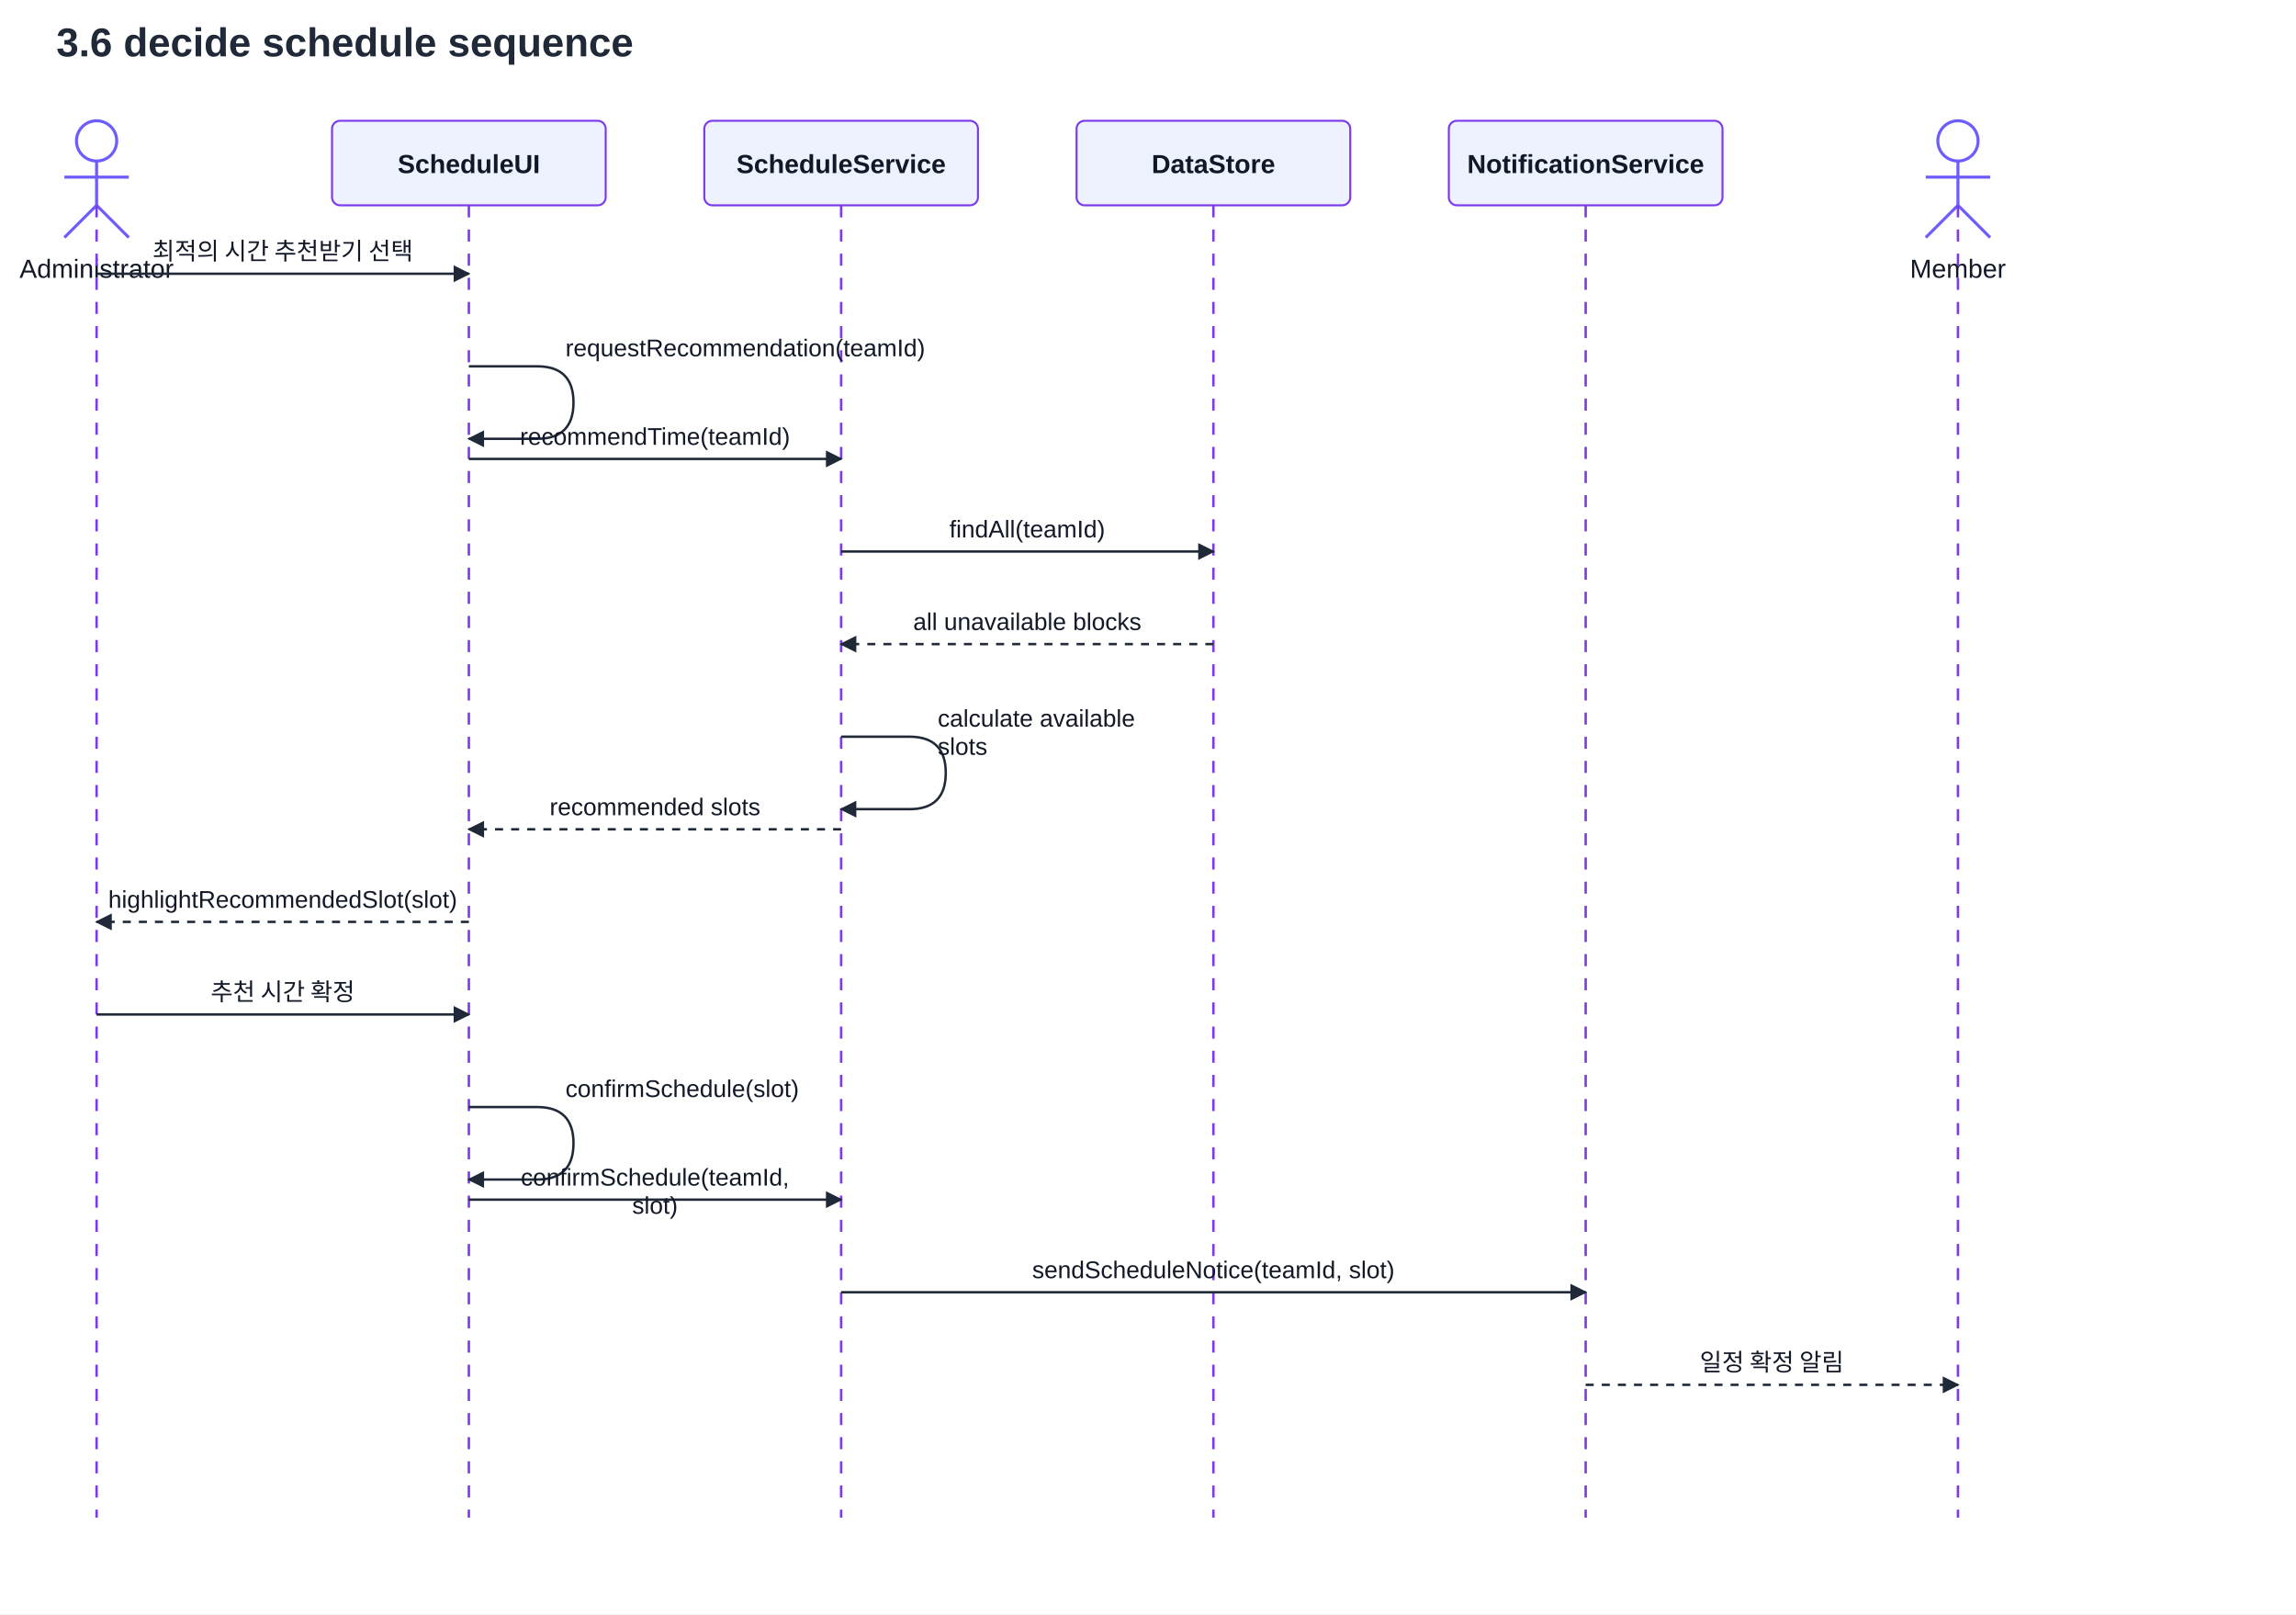
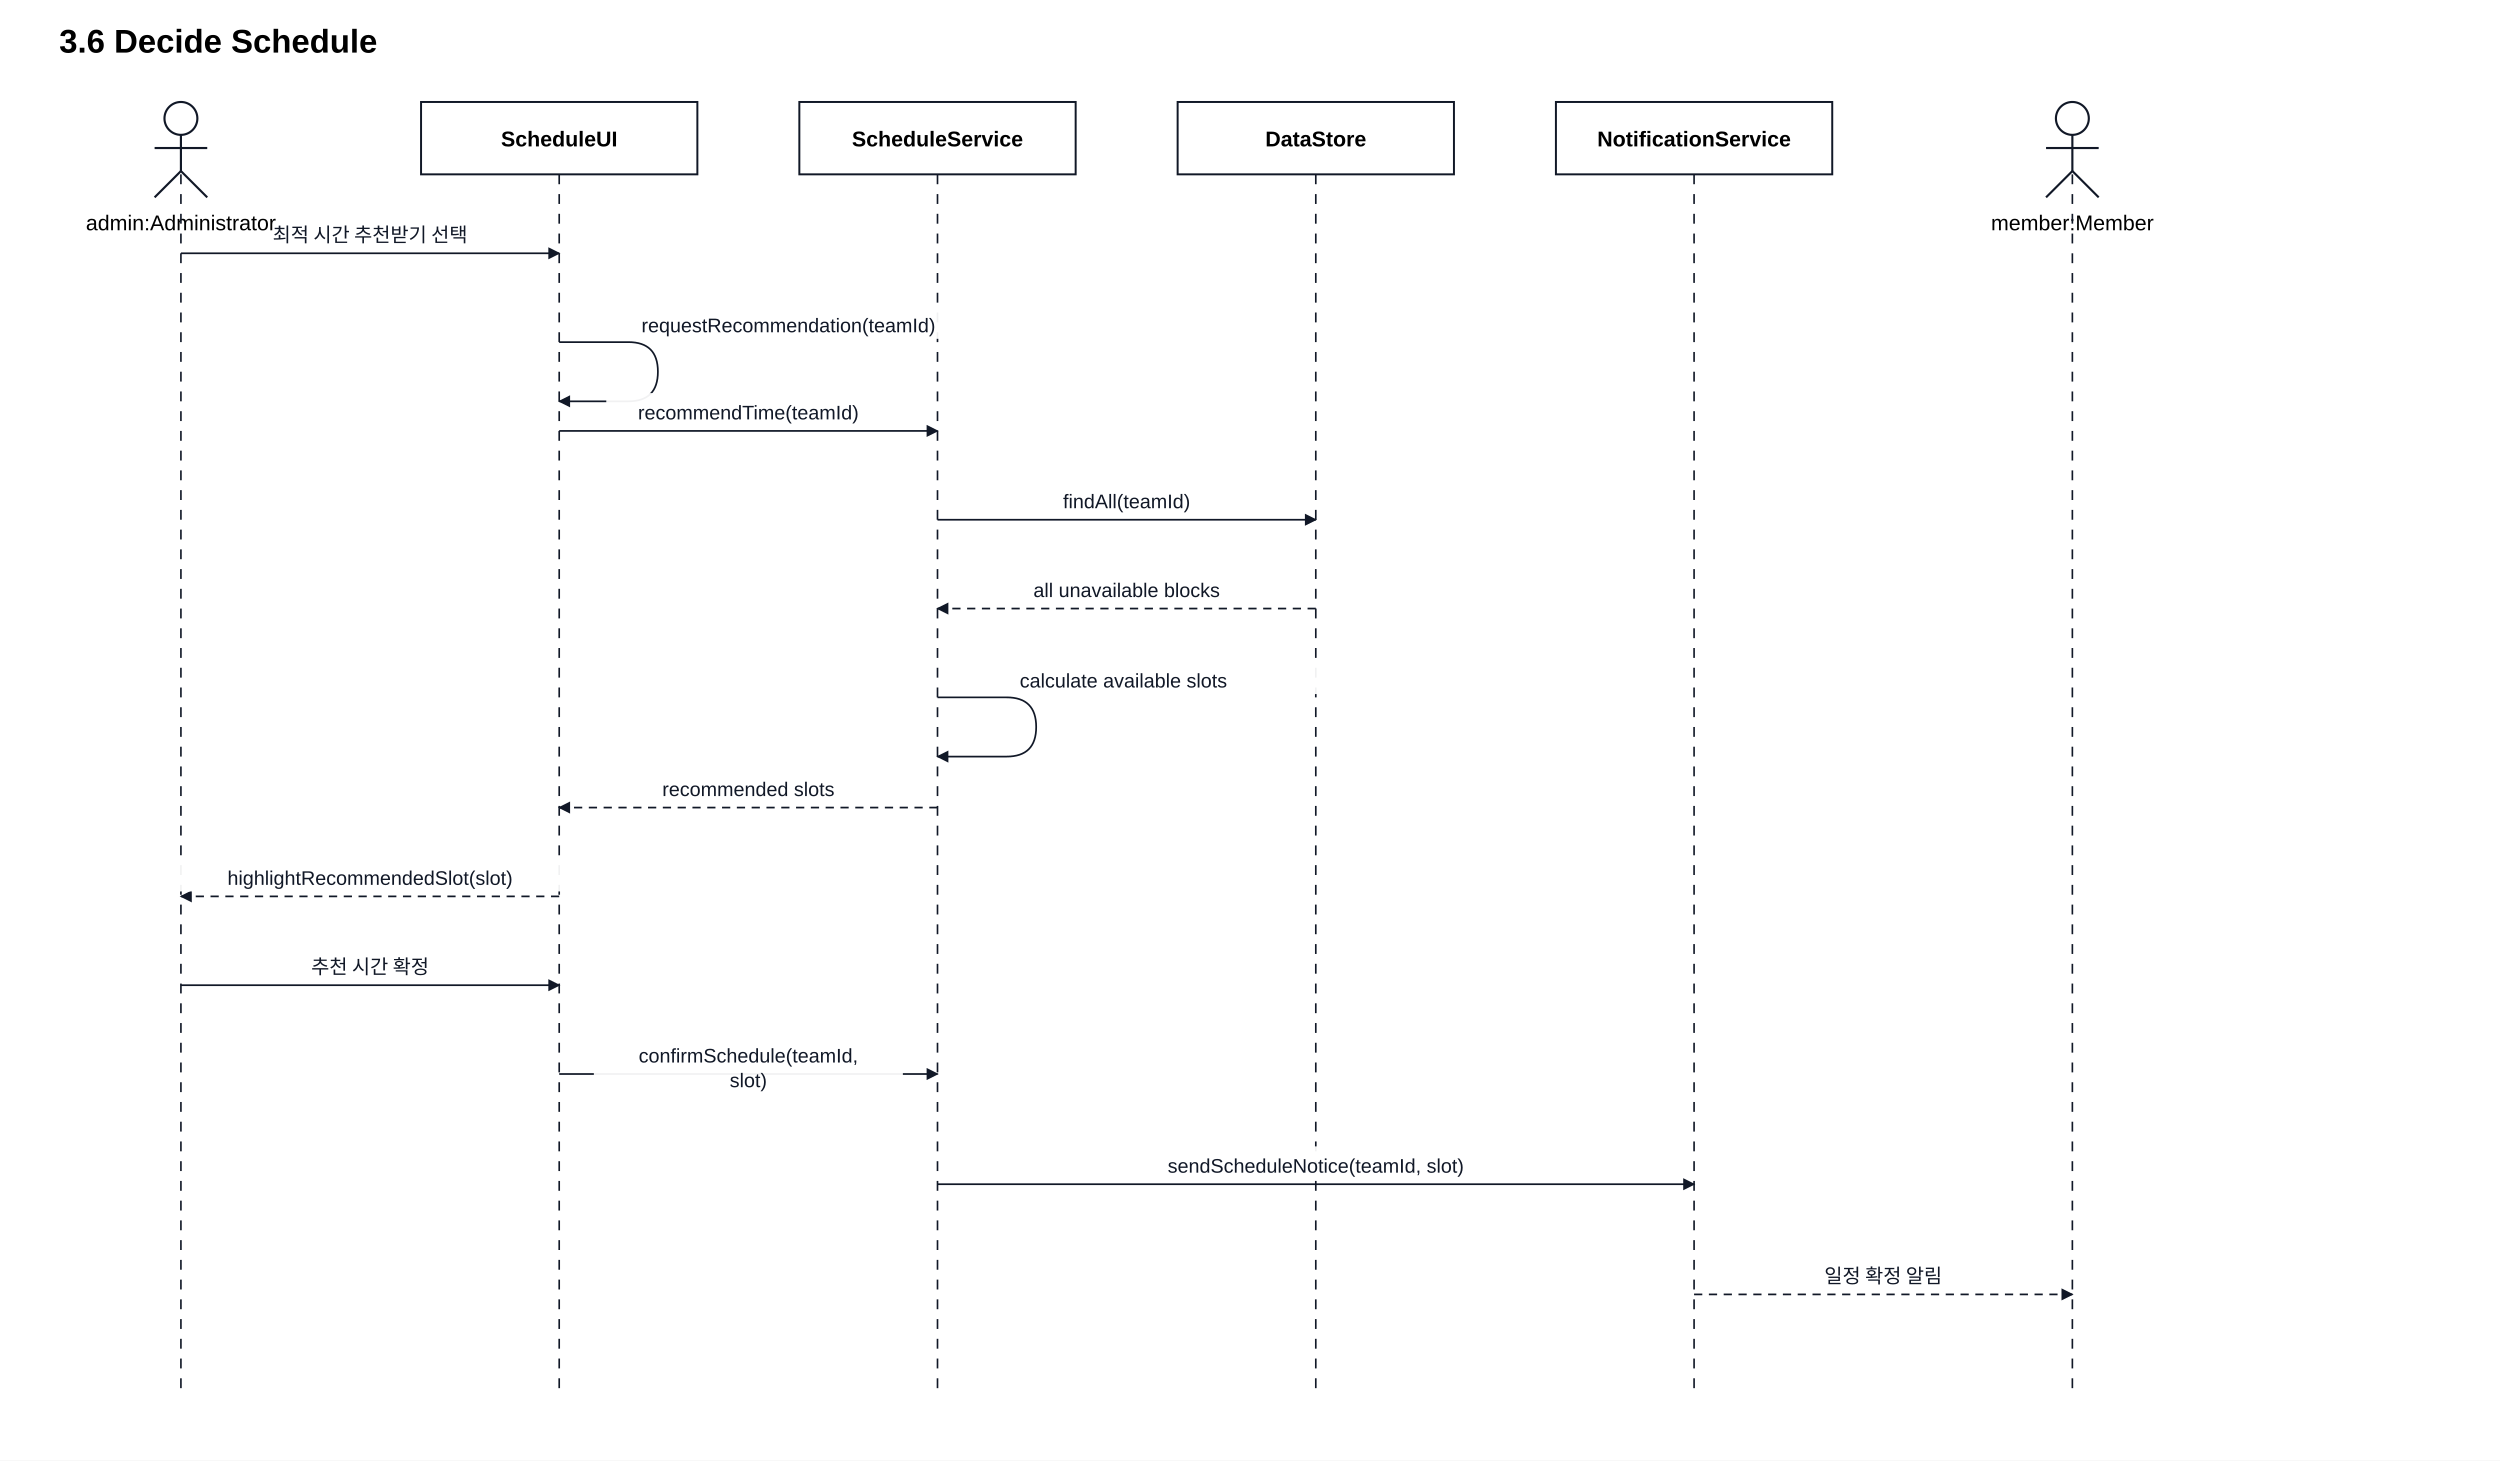
- <svg xmlns="http://www.w3.org/2000/svg" width="1141" height="802" viewBox="0 0 1141 802">
+ <svg xmlns="http://www.w3.org/2000/svg" width="1520" height="888" viewBox="0 0 1520 888">
  <defs>
-     <marker id="arrow" viewBox="0 0 10 10" refX="9" refY="5" markerWidth="7" markerHeight="7" orient="auto-start-reverse">
-       <path d="M0 0 L10 5 L0 10 z" fill="#1f2937" />
+     <marker id="arrow" viewBox="0 0 10 10" refX="9" refY="5" markerWidth="7" markerHeight="7" orient="auto">
+       <path d="M0 0 L10 5 L0 10 z" fill="#111827" />
+     </marker>
+     <marker id="hollowArrow" viewBox="0 0 10 10" refX="9" refY="5" markerWidth="7" markerHeight="7" orient="auto">
+       <path d="M0 0 L10 5 L0 10 z" fill="#fff" stroke="#111827" />
+     </marker>
+     <marker id="diamond" viewBox="0 0 16 10" refX="1" refY="5" markerWidth="11" markerHeight="9" orient="auto">
+       <path d="M1 5 L8 1 L15 5 L8 9 z" fill="#111827" stroke="#111827" />
    </marker>
  </defs>
  <rect width="100%" height="100%" fill="#ffffff" />
-   <text x="28" y="28" font-family="Arial, sans-serif" font-size="20" font-weight="700" fill="#1f2937">3.6 decide schedule sequence</text>
-   <circle cx="48" cy="70" r="10" fill="#fff" stroke="#6d5dfc" stroke-width="1.5" />
-   <line x1="48" y1="80" x2="48" y2="102" stroke="#6d5dfc" stroke-width="1.5" />
-   <line x1="32" y1="88" x2="64" y2="88" stroke="#6d5dfc" stroke-width="1.5" />
-   <line x1="48" y1="102" x2="32" y2="118" stroke="#6d5dfc" stroke-width="1.5" />
-   <line x1="48" y1="102" x2="64" y2="118" stroke="#6d5dfc" stroke-width="1.5" />
-   <text x="48" y="138" text-anchor="middle" font-family="Arial, sans-serif" font-size="13" fill="#111827">Administrator</text>
-   <line x1="48" y1="102" x2="48" y2="754" stroke="#7c3aed" stroke-width="1.2" stroke-dasharray="6 6" />
-   <rect x="165" y="60" width="136" height="42" rx="4" fill="#eef2ff" stroke="#7c3aed" stroke-width="1" />
-   <text x="233" y="86" text-anchor="middle" font-family="Arial, sans-serif" font-size="13" font-weight="700" fill="#111827">ScheduleUI</text>
-   <line x1="233" y1="102" x2="233" y2="754" stroke="#7c3aed" stroke-width="1.2" stroke-dasharray="6 6" />
-   <rect x="350" y="60" width="136" height="42" rx="4" fill="#eef2ff" stroke="#7c3aed" stroke-width="1" />
-   <text x="418" y="86" text-anchor="middle" font-family="Arial, sans-serif" font-size="13" font-weight="700" fill="#111827">ScheduleService</text>
-   <line x1="418" y1="102" x2="418" y2="754" stroke="#7c3aed" stroke-width="1.2" stroke-dasharray="6 6" />
-   <rect x="535" y="60" width="136" height="42" rx="4" fill="#eef2ff" stroke="#7c3aed" stroke-width="1" />
-   <text x="603" y="86" text-anchor="middle" font-family="Arial, sans-serif" font-size="13" font-weight="700" fill="#111827">DataStore</text>
-   <line x1="603" y1="102" x2="603" y2="754" stroke="#7c3aed" stroke-width="1.2" stroke-dasharray="6 6" />
-   <rect x="720" y="60" width="136" height="42" rx="4" fill="#eef2ff" stroke="#7c3aed" stroke-width="1" />
-   <text x="788" y="86" text-anchor="middle" font-family="Arial, sans-serif" font-size="13" font-weight="700" fill="#111827">NotificationService</text>
-   <line x1="788" y1="102" x2="788" y2="754" stroke="#7c3aed" stroke-width="1.2" stroke-dasharray="6 6" />
-   <circle cx="973" cy="70" r="10" fill="#fff" stroke="#6d5dfc" stroke-width="1.5" />
-   <line x1="973" y1="80" x2="973" y2="102" stroke="#6d5dfc" stroke-width="1.5" />
-   <line x1="957" y1="88" x2="989" y2="88" stroke="#6d5dfc" stroke-width="1.5" />
-   <line x1="973" y1="102" x2="957" y2="118" stroke="#6d5dfc" stroke-width="1.5" />
-   <line x1="973" y1="102" x2="989" y2="118" stroke="#6d5dfc" stroke-width="1.5" />
-   <text x="973" y="138" text-anchor="middle" font-family="Arial, sans-serif" font-size="13" fill="#111827">Member</text>
-   <line x1="973" y1="102" x2="973" y2="754" stroke="#7c3aed" stroke-width="1.2" stroke-dasharray="6 6" />
-   <line x1="48" y1="136" x2="233" y2="136" stroke="#1f2937" stroke-width="1.2" marker-end="url(#arrow)" />
-   <text x="140.5" y="129" text-anchor="middle" font-family="Arial, sans-serif" font-size="12" fill="#111827">최적의 시간 추천받기 선택</text>
-   <path d="M233 182 h34 q18 0 18 18 q0 18 -18 18 h-34" fill="none" stroke="#1f2937" stroke-width="1.2" marker-end="url(#arrow)" />
-   <text x="281" y="177" font-family="Arial, sans-serif" font-size="12" fill="#111827">requestRecommendation(teamId)</text>
-   <line x1="233" y1="228" x2="418" y2="228" stroke="#1f2937" stroke-width="1.2" marker-end="url(#arrow)" />
-   <text x="325.5" y="221" text-anchor="middle" font-family="Arial, sans-serif" font-size="12" fill="#111827">recommendTime(teamId)</text>
-   <line x1="418" y1="274" x2="603" y2="274" stroke="#1f2937" stroke-width="1.2" marker-end="url(#arrow)" />
-   <text x="510.5" y="267" text-anchor="middle" font-family="Arial, sans-serif" font-size="12" fill="#111827">findAll(teamId)</text>
-   <line x1="603" y1="320" x2="418" y2="320" stroke="#1f2937" stroke-width="1.2" marker-end="url(#arrow)" stroke-dasharray="4 4" />
-   <text x="510.5" y="313" text-anchor="middle" font-family="Arial, sans-serif" font-size="12" fill="#111827">all unavailable blocks</text>
-   <path d="M418 366 h34 q18 0 18 18 q0 18 -18 18 h-34" fill="none" stroke="#1f2937" stroke-width="1.2" marker-end="url(#arrow)" />
-   <text x="466" y="361" font-family="Arial, sans-serif" font-size="12" fill="#111827">calculate available</text>
-   <text x="466" y="375" font-family="Arial, sans-serif" font-size="12" fill="#111827">slots</text>
-   <line x1="418" y1="412" x2="233" y2="412" stroke="#1f2937" stroke-width="1.2" marker-end="url(#arrow)" stroke-dasharray="4 4" />
-   <text x="325.5" y="405" text-anchor="middle" font-family="Arial, sans-serif" font-size="12" fill="#111827">recommended slots</text>
-   <line x1="233" y1="458" x2="48" y2="458" stroke="#1f2937" stroke-width="1.2" marker-end="url(#arrow)" stroke-dasharray="4 4" />
-   <text x="140.5" y="451" text-anchor="middle" font-family="Arial, sans-serif" font-size="12" fill="#111827">highlightRecommendedSlot(slot)</text>
-   <line x1="48" y1="504" x2="233" y2="504" stroke="#1f2937" stroke-width="1.2" marker-end="url(#arrow)" />
-   <text x="140.5" y="497" text-anchor="middle" font-family="Arial, sans-serif" font-size="12" fill="#111827">추천 시간 확정</text>
-   <path d="M233 550 h34 q18 0 18 18 q0 18 -18 18 h-34" fill="none" stroke="#1f2937" stroke-width="1.2" marker-end="url(#arrow)" />
-   <text x="281" y="545" font-family="Arial, sans-serif" font-size="12" fill="#111827">confirmSchedule(slot)</text>
-   <line x1="233" y1="596" x2="418" y2="596" stroke="#1f2937" stroke-width="1.2" marker-end="url(#arrow)" />
-   <text x="325.5" y="589" text-anchor="middle" font-family="Arial, sans-serif" font-size="12" fill="#111827">confirmSchedule(teamId,</text>
-   <text x="325.5" y="603" text-anchor="middle" font-family="Arial, sans-serif" font-size="12" fill="#111827">slot)</text>
-   <line x1="418" y1="642" x2="788" y2="642" stroke="#1f2937" stroke-width="1.2" marker-end="url(#arrow)" />
-   <text x="603" y="635" text-anchor="middle" font-family="Arial, sans-serif" font-size="12" fill="#111827">sendScheduleNotice(teamId, slot)</text>
-   <line x1="788" y1="688" x2="973" y2="688" stroke="#1f2937" stroke-width="1.2" marker-end="url(#arrow)" stroke-dasharray="4 4" />
-   <text x="880.5" y="681" text-anchor="middle" font-family="Arial, sans-serif" font-size="12" fill="#111827">일정 확정 알림</text>
+   <text x="36" y="32" font-family="Arial, sans-serif" font-size="20" font-weight="700">3.6 Decide Schedule</text>
+   <circle cx="110" cy="72" r="10" fill="#fff" stroke="#111827" stroke-width="1.3" />
+   <line x1="110" y1="82" x2="110" y2="104" stroke="#111827" stroke-width="1.3" />
+   <line x1="94" y1="90" x2="126" y2="90" stroke="#111827" stroke-width="1.3" />
+   <line x1="110" y1="104" x2="94" y2="120" stroke="#111827" stroke-width="1.3" />
+   <line x1="110" y1="104" x2="126" y2="120" stroke="#111827" stroke-width="1.3" />
+   <text x="110" y="140" text-anchor="middle" font-family="Arial, sans-serif" font-size="13">admin:Administrator</text>
+   <line x1="110" y1="106" x2="110" y2="848" stroke="#111827" stroke-width="1" stroke-dasharray="6 6" />
+   <rect x="256" y="62" width="168" height="44" fill="#fff" stroke="#111827" stroke-width="1.2" />
+   <text x="340" y="89" text-anchor="middle" font-family="Arial, sans-serif" font-size="13" font-weight="700">ScheduleUI</text>
+   <line x1="340" y1="106" x2="340" y2="848" stroke="#111827" stroke-width="1" stroke-dasharray="6 6" />
+   <rect x="486" y="62" width="168" height="44" fill="#fff" stroke="#111827" stroke-width="1.2" />
+   <text x="570" y="89" text-anchor="middle" font-family="Arial, sans-serif" font-size="13" font-weight="700">ScheduleService</text>
+   <line x1="570" y1="106" x2="570" y2="848" stroke="#111827" stroke-width="1" stroke-dasharray="6 6" />
+   <rect x="716" y="62" width="168" height="44" fill="#fff" stroke="#111827" stroke-width="1.2" />
+   <text x="800" y="89" text-anchor="middle" font-family="Arial, sans-serif" font-size="13" font-weight="700">DataStore</text>
+   <line x1="800" y1="106" x2="800" y2="848" stroke="#111827" stroke-width="1" stroke-dasharray="6 6" />
+   <rect x="946" y="62" width="168" height="44" fill="#fff" stroke="#111827" stroke-width="1.2" />
+   <text x="1030" y="89" text-anchor="middle" font-family="Arial, sans-serif" font-size="13" font-weight="700">NotificationService</text>
+   <line x1="1030" y1="106" x2="1030" y2="848" stroke="#111827" stroke-width="1" stroke-dasharray="6 6" />
+   <circle cx="1260" cy="72" r="10" fill="#fff" stroke="#111827" stroke-width="1.3" />
+   <line x1="1260" y1="82" x2="1260" y2="104" stroke="#111827" stroke-width="1.3" />
+   <line x1="1244" y1="90" x2="1276" y2="90" stroke="#111827" stroke-width="1.3" />
+   <line x1="1260" y1="104" x2="1244" y2="120" stroke="#111827" stroke-width="1.3" />
+   <line x1="1260" y1="104" x2="1276" y2="120" stroke="#111827" stroke-width="1.3" />
+   <text x="1260" y="140" text-anchor="middle" font-family="Arial, sans-serif" font-size="13">member:Member</text>
+   <line x1="1260" y1="106" x2="1260" y2="848" stroke="#111827" stroke-width="1" stroke-dasharray="6 6" />
+   <line x1="110" y1="154" x2="340" y2="154" stroke="#111827" stroke-width="1.05" marker-end="url(#arrow)" />
+   <rect x="168.86" y="131" width="112.28" height="20" fill="#fff" opacity="0.94" />
+   <text x="225" y="147" text-anchor="middle" font-family="Arial, sans-serif" font-size="12" font-weight="400" fill="#111827">최적 시간 추천받기 선택</text>
+   <path d="M340 208 h42 q18 0 18 18 q0 18 -18 18 h-42" fill="none" stroke="#111827" stroke-width="1.05" marker-end="url(#arrow)" />
+   <rect x="387" y="186" width="233.24" height="20" fill="#fff" opacity="0.94" />
+   <text x="390" y="202" text-anchor="start" font-family="Arial, sans-serif" font-size="12" font-weight="400" fill="#111827">requestRecommendation(teamId)</text>
+   <line x1="340" y1="262" x2="570" y2="262" stroke="#111827" stroke-width="1.05" marker-end="url(#arrow)" />
+   <rect x="368.62" y="239" width="172.76" height="20" fill="#fff" opacity="0.94" />
+   <text x="455" y="255" text-anchor="middle" font-family="Arial, sans-serif" font-size="12" font-weight="400" fill="#111827">recommendTime(teamId)</text>
+   <line x1="570" y1="316" x2="800" y2="316" stroke="#111827" stroke-width="1.05" marker-end="url(#arrow)" />
+   <rect x="621.3" y="293" width="127.4" height="20" fill="#fff" opacity="0.94" />
+   <text x="685" y="309" text-anchor="middle" font-family="Arial, sans-serif" font-size="12" font-weight="400" fill="#111827">findAll(teamId)</text>
+   <line x1="800" y1="370" x2="570" y2="370" stroke="#111827" stroke-width="1.05" marker-end="url(#arrow)" stroke-dasharray="5 4" />
+   <rect x="594.84" y="347" width="180.32" height="20" fill="#fff" opacity="0.94" />
+   <text x="685" y="363" text-anchor="middle" font-family="Arial, sans-serif" font-size="12" font-weight="400" fill="#111827">all unavailable blocks</text>
+   <path d="M570 424 h42 q18 0 18 18 q0 18 -18 18 h-42" fill="none" stroke="#111827" stroke-width="1.05" marker-end="url(#arrow)" />
+   <rect x="617" y="402" width="203" height="20" fill="#fff" opacity="0.94" />
+   <text x="620" y="418" text-anchor="start" font-family="Arial, sans-serif" font-size="12" font-weight="400" fill="#111827">calculate available slots</text>
+   <line x1="570" y1="491" x2="340" y2="491" stroke="#111827" stroke-width="1.05" marker-end="url(#arrow)" stroke-dasharray="5 4" />
+   <rect x="383.74" y="468" width="142.52" height="20" fill="#fff" opacity="0.94" />
+   <text x="455" y="484" text-anchor="middle" font-family="Arial, sans-serif" font-size="12" font-weight="400" fill="#111827">recommended slots</text>
+   <line x1="340" y1="545" x2="110" y2="545" stroke="#111827" stroke-width="1.05" marker-end="url(#arrow)" stroke-dasharray="5 4" />
+   <rect x="104.6" y="522" width="240.8" height="20" fill="#fff" opacity="0.94" />
+   <text x="225" y="538" text-anchor="middle" font-family="Arial, sans-serif" font-size="12" font-weight="400" fill="#111827">highlightRecommendedSlot(slot)</text>
+   <line x1="110" y1="599" x2="340" y2="599" stroke="#111827" stroke-width="1.05" marker-end="url(#arrow)" />
+   <rect x="187.76" y="576" width="74.48" height="20" fill="#fff" opacity="0.94" />
+   <text x="225" y="592" text-anchor="middle" font-family="Arial, sans-serif" font-size="12" font-weight="400" fill="#111827">추천 시간 확정</text>
+   <line x1="340" y1="653" x2="570" y2="653" stroke="#111827" stroke-width="1.05" marker-end="url(#arrow)" />
+   <rect x="361.06" y="630" width="187.88" height="35" fill="#fff" opacity="0.94" />
+   <text x="455" y="646" text-anchor="middle" font-family="Arial, sans-serif" font-size="12" font-weight="400" fill="#111827">confirmSchedule(teamId,</text>
+   <text x="455" y="661" text-anchor="middle" font-family="Arial, sans-serif" font-size="12" font-weight="400" fill="#111827">slot)</text>
+   <line x1="570" y1="720" x2="1030" y2="720" stroke="#111827" stroke-width="1.05" marker-end="url(#arrow)" />
+   <rect x="672.04" y="697" width="255.92" height="20" fill="#fff" opacity="0.94" />
+   <text x="800" y="713" text-anchor="middle" font-family="Arial, sans-serif" font-size="12" font-weight="400" fill="#111827">sendScheduleNotice(teamId, slot)</text>
+   <line x1="1030" y1="787" x2="1260" y2="787" stroke="#111827" stroke-width="1.05" marker-end="url(#arrow)" stroke-dasharray="5 4" />
+   <rect x="1107.76" y="764" width="74.48" height="20" fill="#fff" opacity="0.94" />
+   <text x="1145" y="780" text-anchor="middle" font-family="Arial, sans-serif" font-size="12" font-weight="400" fill="#111827">일정 확정 알림</text>
</svg>
